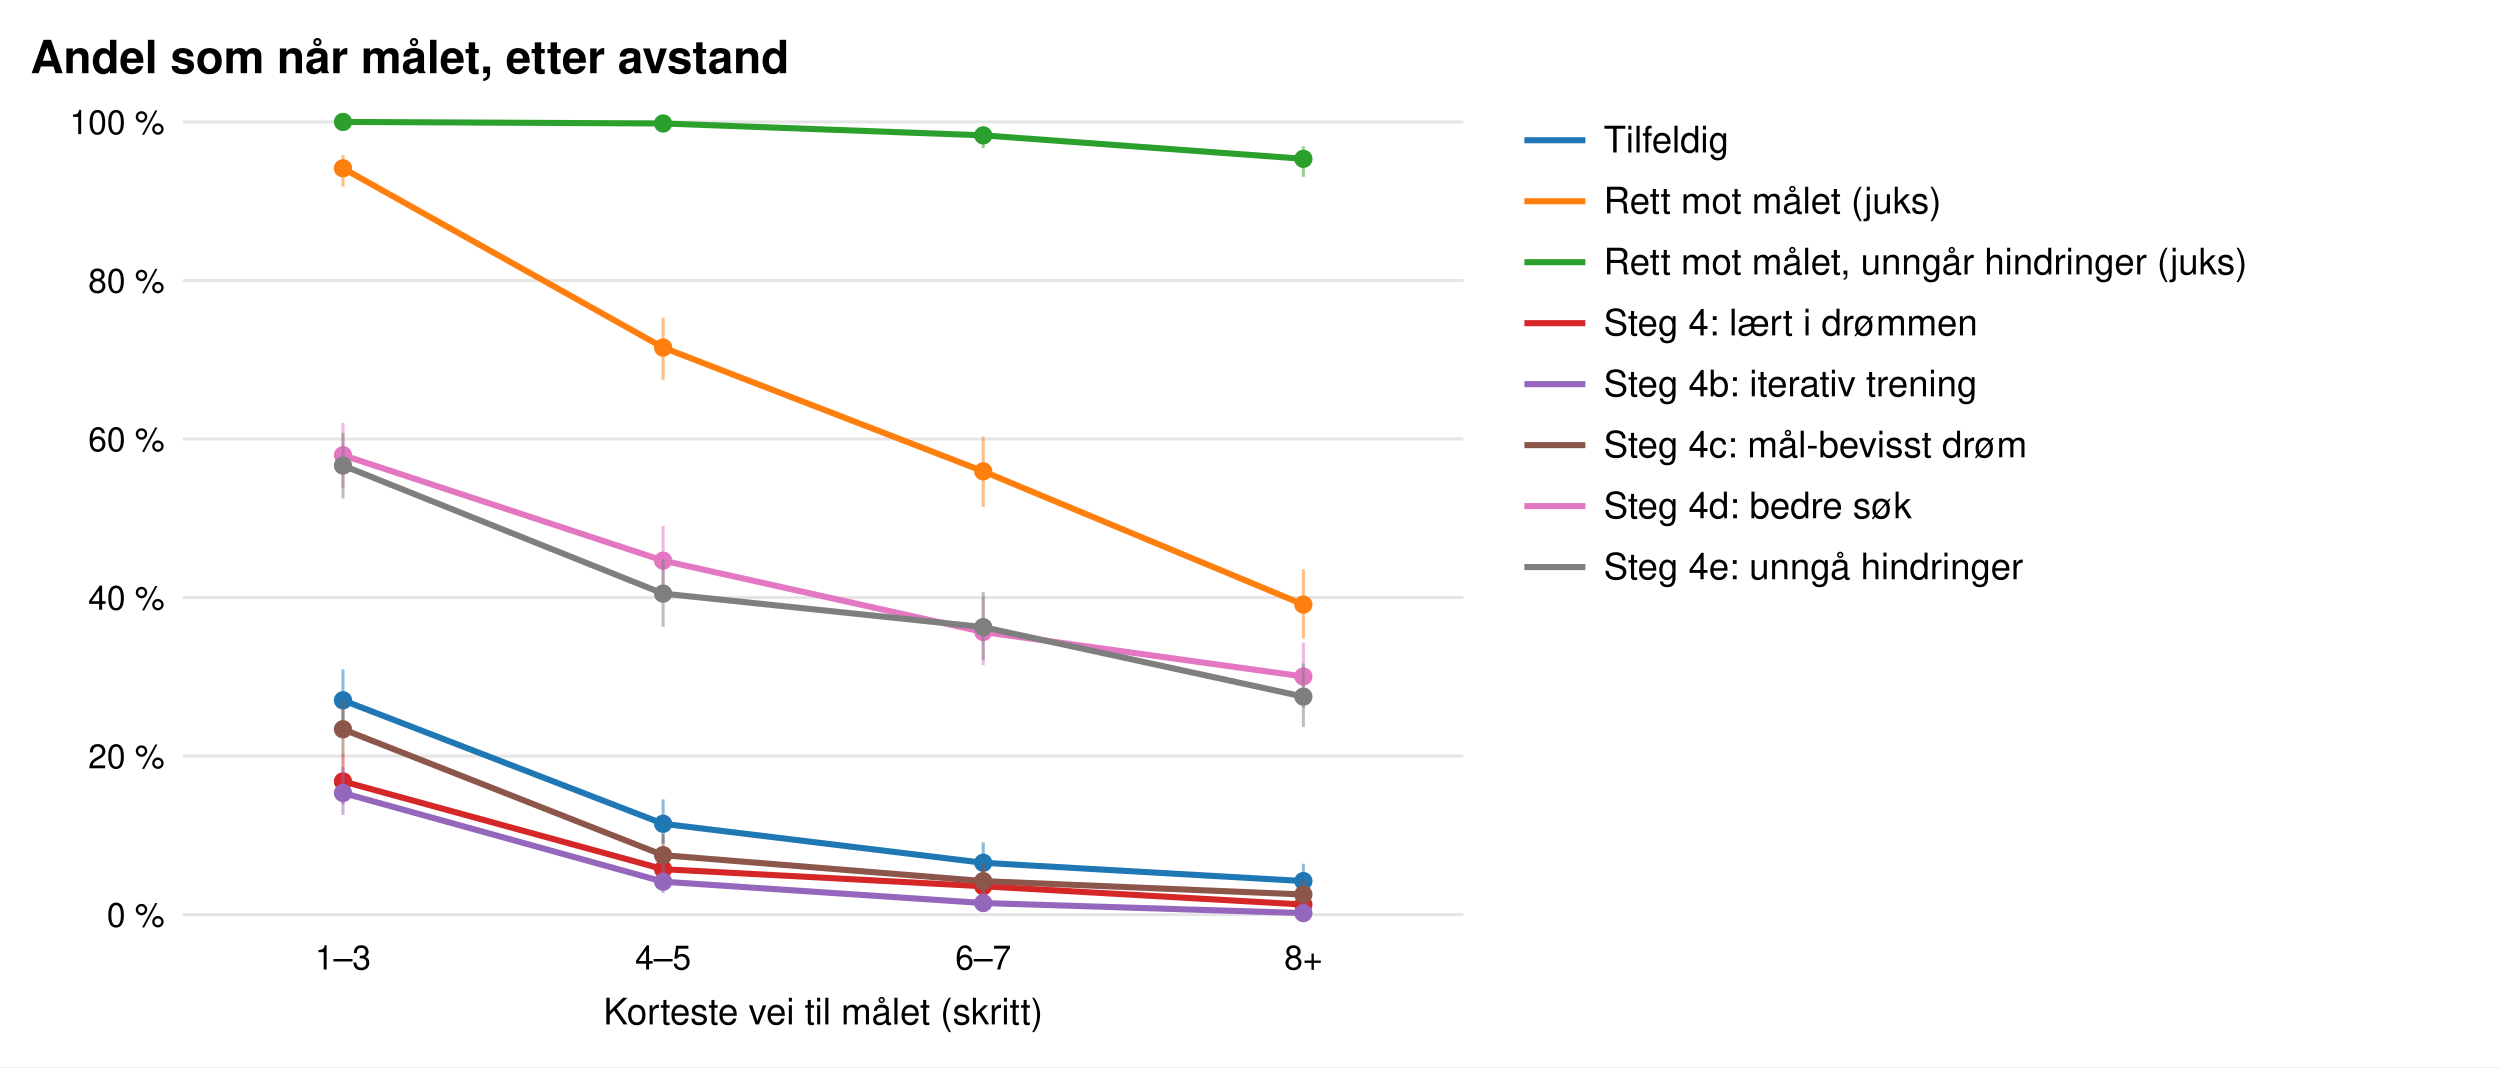
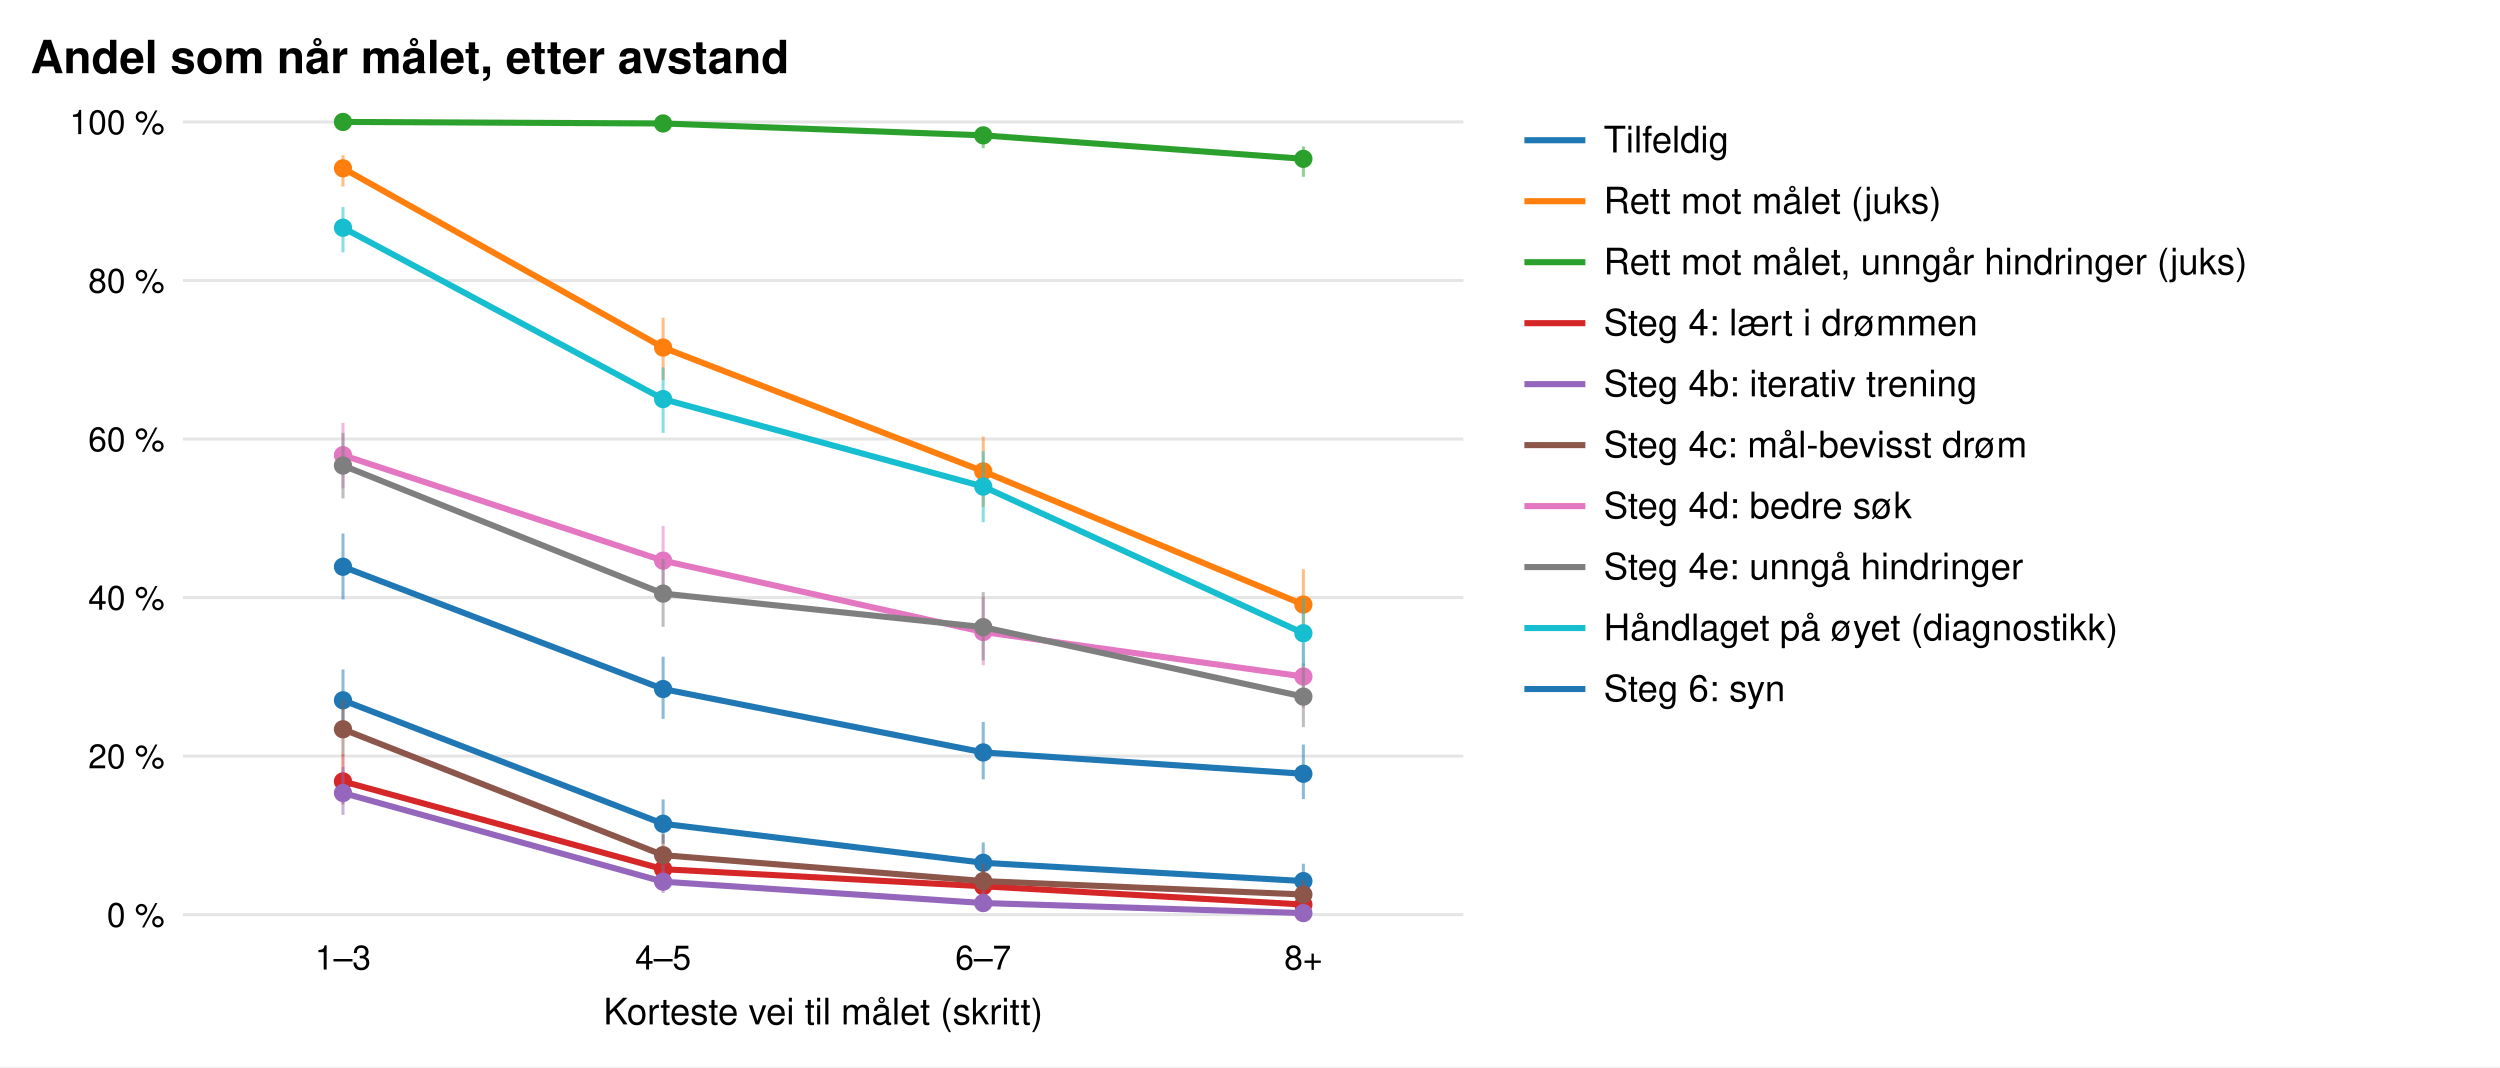
<svg xmlns="http://www.w3.org/2000/svg" width="820" height="350" viewBox="0 0 820 350">
  <rect width="820" height="350" fill="white" />
  <text x="10" y="24" font-family="Helvetica, Arial, sans-serif" font-size="15" font-weight="bold">Andel som når målet, etter avstand</text>
  <line x1="60" y1="300.0" x2="480" y2="300.0" stroke="#e5e5e5" />
  <text x="54" y="304.0" font-family="Helvetica, Arial, sans-serif" font-size="11" text-anchor="end">0 %</text>
  <line x1="60" y1="248.0" x2="480" y2="248.0" stroke="#e5e5e5" />
  <text x="54" y="252.0" font-family="Helvetica, Arial, sans-serif" font-size="11" text-anchor="end">20 %</text>
  <line x1="60" y1="196.0" x2="480" y2="196.0" stroke="#e5e5e5" />
  <text x="54" y="200.0" font-family="Helvetica, Arial, sans-serif" font-size="11" text-anchor="end">40 %</text>
  <line x1="60" y1="144.0" x2="480" y2="144.0" stroke="#e5e5e5" />
  <text x="54" y="148.0" font-family="Helvetica, Arial, sans-serif" font-size="11" text-anchor="end">60 %</text>
  <line x1="60" y1="92.0" x2="480" y2="92.0" stroke="#e5e5e5" />
  <text x="54" y="96.0" font-family="Helvetica, Arial, sans-serif" font-size="11" text-anchor="end">80 %</text>
  <line x1="60" y1="40.0" x2="480" y2="40.0" stroke="#e5e5e5" />
  <text x="54" y="44.0" font-family="Helvetica, Arial, sans-serif" font-size="11" text-anchor="end">100 %</text>
  <text x="112.5" y="318" font-family="Helvetica, Arial, sans-serif" font-size="11" text-anchor="middle">1–3</text>
  <text x="217.5" y="318" font-family="Helvetica, Arial, sans-serif" font-size="11" text-anchor="middle">4–5</text>
  <text x="322.5" y="318" font-family="Helvetica, Arial, sans-serif" font-size="11" text-anchor="middle">6–7</text>
  <text x="427.5" y="318" font-family="Helvetica, Arial, sans-serif" font-size="11" text-anchor="middle">8+</text>
  <text x="270.0" y="336" font-family="Helvetica, Arial, sans-serif" font-size="12" text-anchor="middle">Korteste vei til målet (skritt)</text>
  <polyline fill="none" stroke="#1f77b4" stroke-width="2" points="112.5,229.7 217.5,270.2 322.5,283.0 427.5,289.0" />
  <line x1="112.5" y1="238.9" x2="112.5" y2="219.6" stroke="#1f77b4" stroke-opacity="0.5" />
  <circle cx="112.5" cy="229.7" r="3" fill="#1f77b4" />
  <line x1="217.5" y1="276.7" x2="217.5" y2="262.2" stroke="#1f77b4" stroke-opacity="0.5" />
  <circle cx="217.5" cy="270.2" r="3" fill="#1f77b4" />
  <line x1="322.5" y1="287.9" x2="322.5" y2="276.3" stroke="#1f77b4" stroke-opacity="0.5" />
  <circle cx="322.5" cy="283.0" r="3" fill="#1f77b4" />
  <line x1="427.5" y1="292.8" x2="427.5" y2="283.3" stroke="#1f77b4" stroke-opacity="0.5" />
  <circle cx="427.5" cy="289.0" r="3" fill="#1f77b4" />
  <line x1="500" y1="46" x2="520" y2="46" stroke="#1f77b4" stroke-width="2" />
  <text x="526" y="50" font-family="Helvetica, Arial, sans-serif" font-size="12">Tilfeldig</text>
  <polyline fill="none" stroke="#ff7f0e" stroke-width="2" points="112.5,55.2 217.5,114.0 322.5,154.6 427.5,198.3" />
  <line x1="112.5" y1="61.2" x2="112.5" y2="50.9" stroke="#ff7f0e" stroke-opacity="0.5" />
  <circle cx="112.5" cy="55.2" r="3" fill="#ff7f0e" />
  <line x1="217.5" y1="124.6" x2="217.5" y2="104.2" stroke="#ff7f0e" stroke-opacity="0.5" />
  <circle cx="217.5" cy="114.0" r="3" fill="#ff7f0e" />
  <line x1="322.5" y1="166.3" x2="322.5" y2="143.2" stroke="#ff7f0e" stroke-opacity="0.5" />
  <circle cx="322.5" cy="154.6" r="3" fill="#ff7f0e" />
  <line x1="427.5" y1="209.5" x2="427.5" y2="186.7" stroke="#ff7f0e" stroke-opacity="0.5" />
  <circle cx="427.5" cy="198.3" r="3" fill="#ff7f0e" />
  <line x1="500" y1="66" x2="520" y2="66" stroke="#ff7f0e" stroke-width="2" />
  <text x="526" y="70" font-family="Helvetica, Arial, sans-serif" font-size="12">Rett mot målet (juks)</text>
  <polyline fill="none" stroke="#2ca02c" stroke-width="2" points="112.5,40.0 217.5,40.5 322.5,44.4 427.5,52.1" />
  <line x1="112.5" y1="41.8" x2="112.5" y2="40.0" stroke="#2ca02c" stroke-opacity="0.5" />
  <circle cx="112.5" cy="40.0" r="3" fill="#2ca02c" />
  <line x1="217.5" y1="42.9" x2="217.5" y2="40.1" stroke="#2ca02c" stroke-opacity="0.5" />
  <circle cx="217.5" cy="40.5" r="3" fill="#2ca02c" />
  <line x1="322.5" y1="48.6" x2="322.5" y2="42.2" stroke="#2ca02c" stroke-opacity="0.5" />
  <circle cx="322.5" cy="44.4" r="3" fill="#2ca02c" />
  <line x1="427.5" y1="58.0" x2="427.5" y2="48.0" stroke="#2ca02c" stroke-opacity="0.5" />
  <circle cx="427.5" cy="52.1" r="3" fill="#2ca02c" />
  <line x1="500" y1="86" x2="520" y2="86" stroke="#2ca02c" stroke-width="2" />
  <text x="526" y="90" font-family="Helvetica, Arial, sans-serif" font-size="12">Rett mot målet, unngår hindringer (juks)</text>
  <polyline fill="none" stroke="#d62728" stroke-width="2" points="112.5,256.3 217.5,285.1 322.5,290.7 427.5,296.7" />
  <line x1="112.5" y1="263.8" x2="112.5" y2="247.5" stroke="#d62728" stroke-opacity="0.5" />
  <circle cx="112.5" cy="256.3" r="3" fill="#d62728" />
  <line x1="217.5" y1="289.5" x2="217.5" y2="278.9" stroke="#d62728" stroke-opacity="0.5" />
  <circle cx="217.5" cy="285.1" r="3" fill="#d62728" />
  <line x1="322.5" y1="294.1" x2="322.5" y2="285.3" stroke="#d62728" stroke-opacity="0.5" />
  <circle cx="322.5" cy="290.7" r="3" fill="#d62728" />
  <line x1="427.5" y1="298.5" x2="427.5" y2="292.9" stroke="#d62728" stroke-opacity="0.5" />
  <circle cx="427.5" cy="296.7" r="3" fill="#d62728" />
  <line x1="500" y1="106" x2="520" y2="106" stroke="#d62728" stroke-width="2" />
  <text x="526" y="110" font-family="Helvetica, Arial, sans-serif" font-size="12">Steg 4: lært i drømmen</text>
  <polyline fill="none" stroke="#9467bd" stroke-width="2" points="112.5,260.1 217.5,289.2 322.5,296.2 427.5,299.5" />
  <line x1="112.5" y1="267.3" x2="112.5" y2="251.6" stroke="#9467bd" stroke-opacity="0.5" />
  <circle cx="112.5" cy="260.1" r="3" fill="#9467bd" />
  <line x1="217.5" y1="292.9" x2="217.5" y2="283.7" stroke="#9467bd" stroke-opacity="0.5" />
  <circle cx="217.5" cy="289.2" r="3" fill="#9467bd" />
  <line x1="322.5" y1="298.1" x2="322.5" y2="292.2" stroke="#9467bd" stroke-opacity="0.5" />
  <circle cx="322.5" cy="296.2" r="3" fill="#9467bd" />
  <line x1="427.5" y1="299.9" x2="427.5" y2="296.9" stroke="#9467bd" stroke-opacity="0.5" />
  <circle cx="427.5" cy="299.5" r="3" fill="#9467bd" />
  <line x1="500" y1="126" x2="520" y2="126" stroke="#9467bd" stroke-width="2" />
  <text x="526" y="130" font-family="Helvetica, Arial, sans-serif" font-size="12">Steg 4b: iterativ trening</text>
  <polyline fill="none" stroke="#8c564b" stroke-width="2" points="112.5,239.2 217.5,280.5 322.5,289.0 427.5,293.4" />
  <line x1="112.5" y1="247.9" x2="112.5" y2="229.5" stroke="#8c564b" stroke-opacity="0.5" />
  <circle cx="112.5" cy="239.2" r="3" fill="#8c564b" />
  <line x1="217.5" y1="285.6" x2="217.5" y2="273.6" stroke="#8c564b" stroke-opacity="0.5" />
  <circle cx="217.5" cy="280.5" r="3" fill="#8c564b" />
  <line x1="322.5" y1="292.9" x2="322.5" y2="283.3" stroke="#8c564b" stroke-opacity="0.5" />
  <circle cx="322.5" cy="289.0" r="3" fill="#8c564b" />
  <line x1="427.5" y1="296.2" x2="427.5" y2="288.6" stroke="#8c564b" stroke-opacity="0.5" />
  <circle cx="427.5" cy="293.4" r="3" fill="#8c564b" />
  <line x1="500" y1="146" x2="520" y2="146" stroke="#8c564b" stroke-width="2" />
  <text x="526" y="150" font-family="Helvetica, Arial, sans-serif" font-size="12">Steg 4c: mål-bevisst drøm</text>
  <polyline fill="none" stroke="#e377c2" stroke-width="2" points="112.5,149.3 217.5,183.9 322.5,207.3 427.5,221.9" />
  <line x1="112.5" y1="160.2" x2="112.5" y2="138.7" stroke="#e377c2" stroke-opacity="0.5" />
  <circle cx="112.5" cy="149.3" r="3" fill="#e377c2" />
  <line x1="217.5" y1="195.0" x2="217.5" y2="172.5" stroke="#e377c2" stroke-opacity="0.5" />
  <circle cx="217.5" cy="183.9" r="3" fill="#e377c2" />
  <line x1="322.5" y1="218.2" x2="322.5" y2="195.8" stroke="#e377c2" stroke-opacity="0.5" />
  <circle cx="322.5" cy="207.3" r="3" fill="#e377c2" />
  <line x1="427.5" y1="232.2" x2="427.5" y2="210.8" stroke="#e377c2" stroke-opacity="0.5" />
  <circle cx="427.5" cy="221.9" r="3" fill="#e377c2" />
  <line x1="500" y1="166" x2="520" y2="166" stroke="#e377c2" stroke-width="2" />
  <text x="526" y="170" font-family="Helvetica, Arial, sans-serif" font-size="12">Steg 4d: bedre søk</text>
  <polyline fill="none" stroke="#7f7f7f" stroke-width="2" points="112.5,152.7 217.5,194.7 322.5,205.7 427.5,228.5" />
  <line x1="112.5" y1="163.5" x2="112.5" y2="142.0" stroke="#7f7f7f" stroke-opacity="0.5" />
  <circle cx="112.5" cy="152.7" r="3" fill="#7f7f7f" />
  <line x1="217.5" y1="205.6" x2="217.5" y2="183.4" stroke="#7f7f7f" stroke-opacity="0.5" />
  <circle cx="217.5" cy="194.7" r="3" fill="#7f7f7f" />
  <line x1="322.5" y1="216.6" x2="322.5" y2="194.2" stroke="#7f7f7f" stroke-opacity="0.5" />
  <circle cx="322.5" cy="205.7" r="3" fill="#7f7f7f" />
  <line x1="427.5" y1="238.5" x2="427.5" y2="217.6" stroke="#7f7f7f" stroke-opacity="0.5" />
  <circle cx="427.5" cy="228.5" r="3" fill="#7f7f7f" />
  <line x1="500" y1="186" x2="520" y2="186" stroke="#7f7f7f" stroke-width="2" />
  <text x="526" y="190" font-family="Helvetica, Arial, sans-serif" font-size="12">Steg 4e: unngå hindringer</text>
+   <polyline fill="none" stroke="#17becf" stroke-width="2" points="112.5,74.7 217.5,130.9 322.5,159.6 427.5,207.7" />
+   <line x1="112.5" y1="82.8" x2="112.5" y2="67.9" stroke="#17becf" stroke-opacity="0.5" />
+   <circle cx="112.5" cy="74.7" r="3" fill="#17becf" />
+   <line x1="217.5" y1="142.0" x2="217.5" y2="120.5" stroke="#17becf" stroke-opacity="0.5" />
+   <circle cx="217.5" cy="130.9" r="3" fill="#17becf" />
+   <line x1="322.5" y1="171.3" x2="322.5" y2="148.0" stroke="#17becf" stroke-opacity="0.5" />
+   <circle cx="322.5" cy="159.6" r="3" fill="#17becf" />
+   <line x1="427.5" y1="218.5" x2="427.5" y2="196.2" stroke="#17becf" stroke-opacity="0.5" />
+   <circle cx="427.5" cy="207.7" r="3" fill="#17becf" />
+   <line x1="500" y1="206" x2="520" y2="206" stroke="#17becf" stroke-width="2" />
+   <text x="526" y="210" font-family="Helvetica, Arial, sans-serif" font-size="12">Håndlaget på øyet (diagnostikk)</text>
+   <polyline fill="none" stroke="#1f77b4" stroke-width="2" points="112.5,185.9 217.5,226.0 322.5,246.8 427.5,253.8" />
+   <line x1="112.5" y1="196.6" x2="112.5" y2="175.0" stroke="#1f77b4" stroke-opacity="0.5" />
+   <circle cx="112.5" cy="185.9" r="3" fill="#1f77b4" />
+   <line x1="217.5" y1="235.8" x2="217.5" y2="215.4" stroke="#1f77b4" stroke-opacity="0.5" />
+   <circle cx="217.5" cy="226.0" r="3" fill="#1f77b4" />
+   <line x1="322.5" y1="255.6" x2="322.5" y2="236.8" stroke="#1f77b4" stroke-opacity="0.5" />
+   <circle cx="322.5" cy="246.8" r="3" fill="#1f77b4" />
+   <line x1="427.5" y1="262.1" x2="427.5" y2="244.2" stroke="#1f77b4" stroke-opacity="0.5" />
+   <circle cx="427.5" cy="253.8" r="3" fill="#1f77b4" />
+   <line x1="500" y1="226" x2="520" y2="226" stroke="#1f77b4" stroke-width="2" />
+   <text x="526" y="230" font-family="Helvetica, Arial, sans-serif" font-size="12">Steg 6: syn</text>
</svg>
